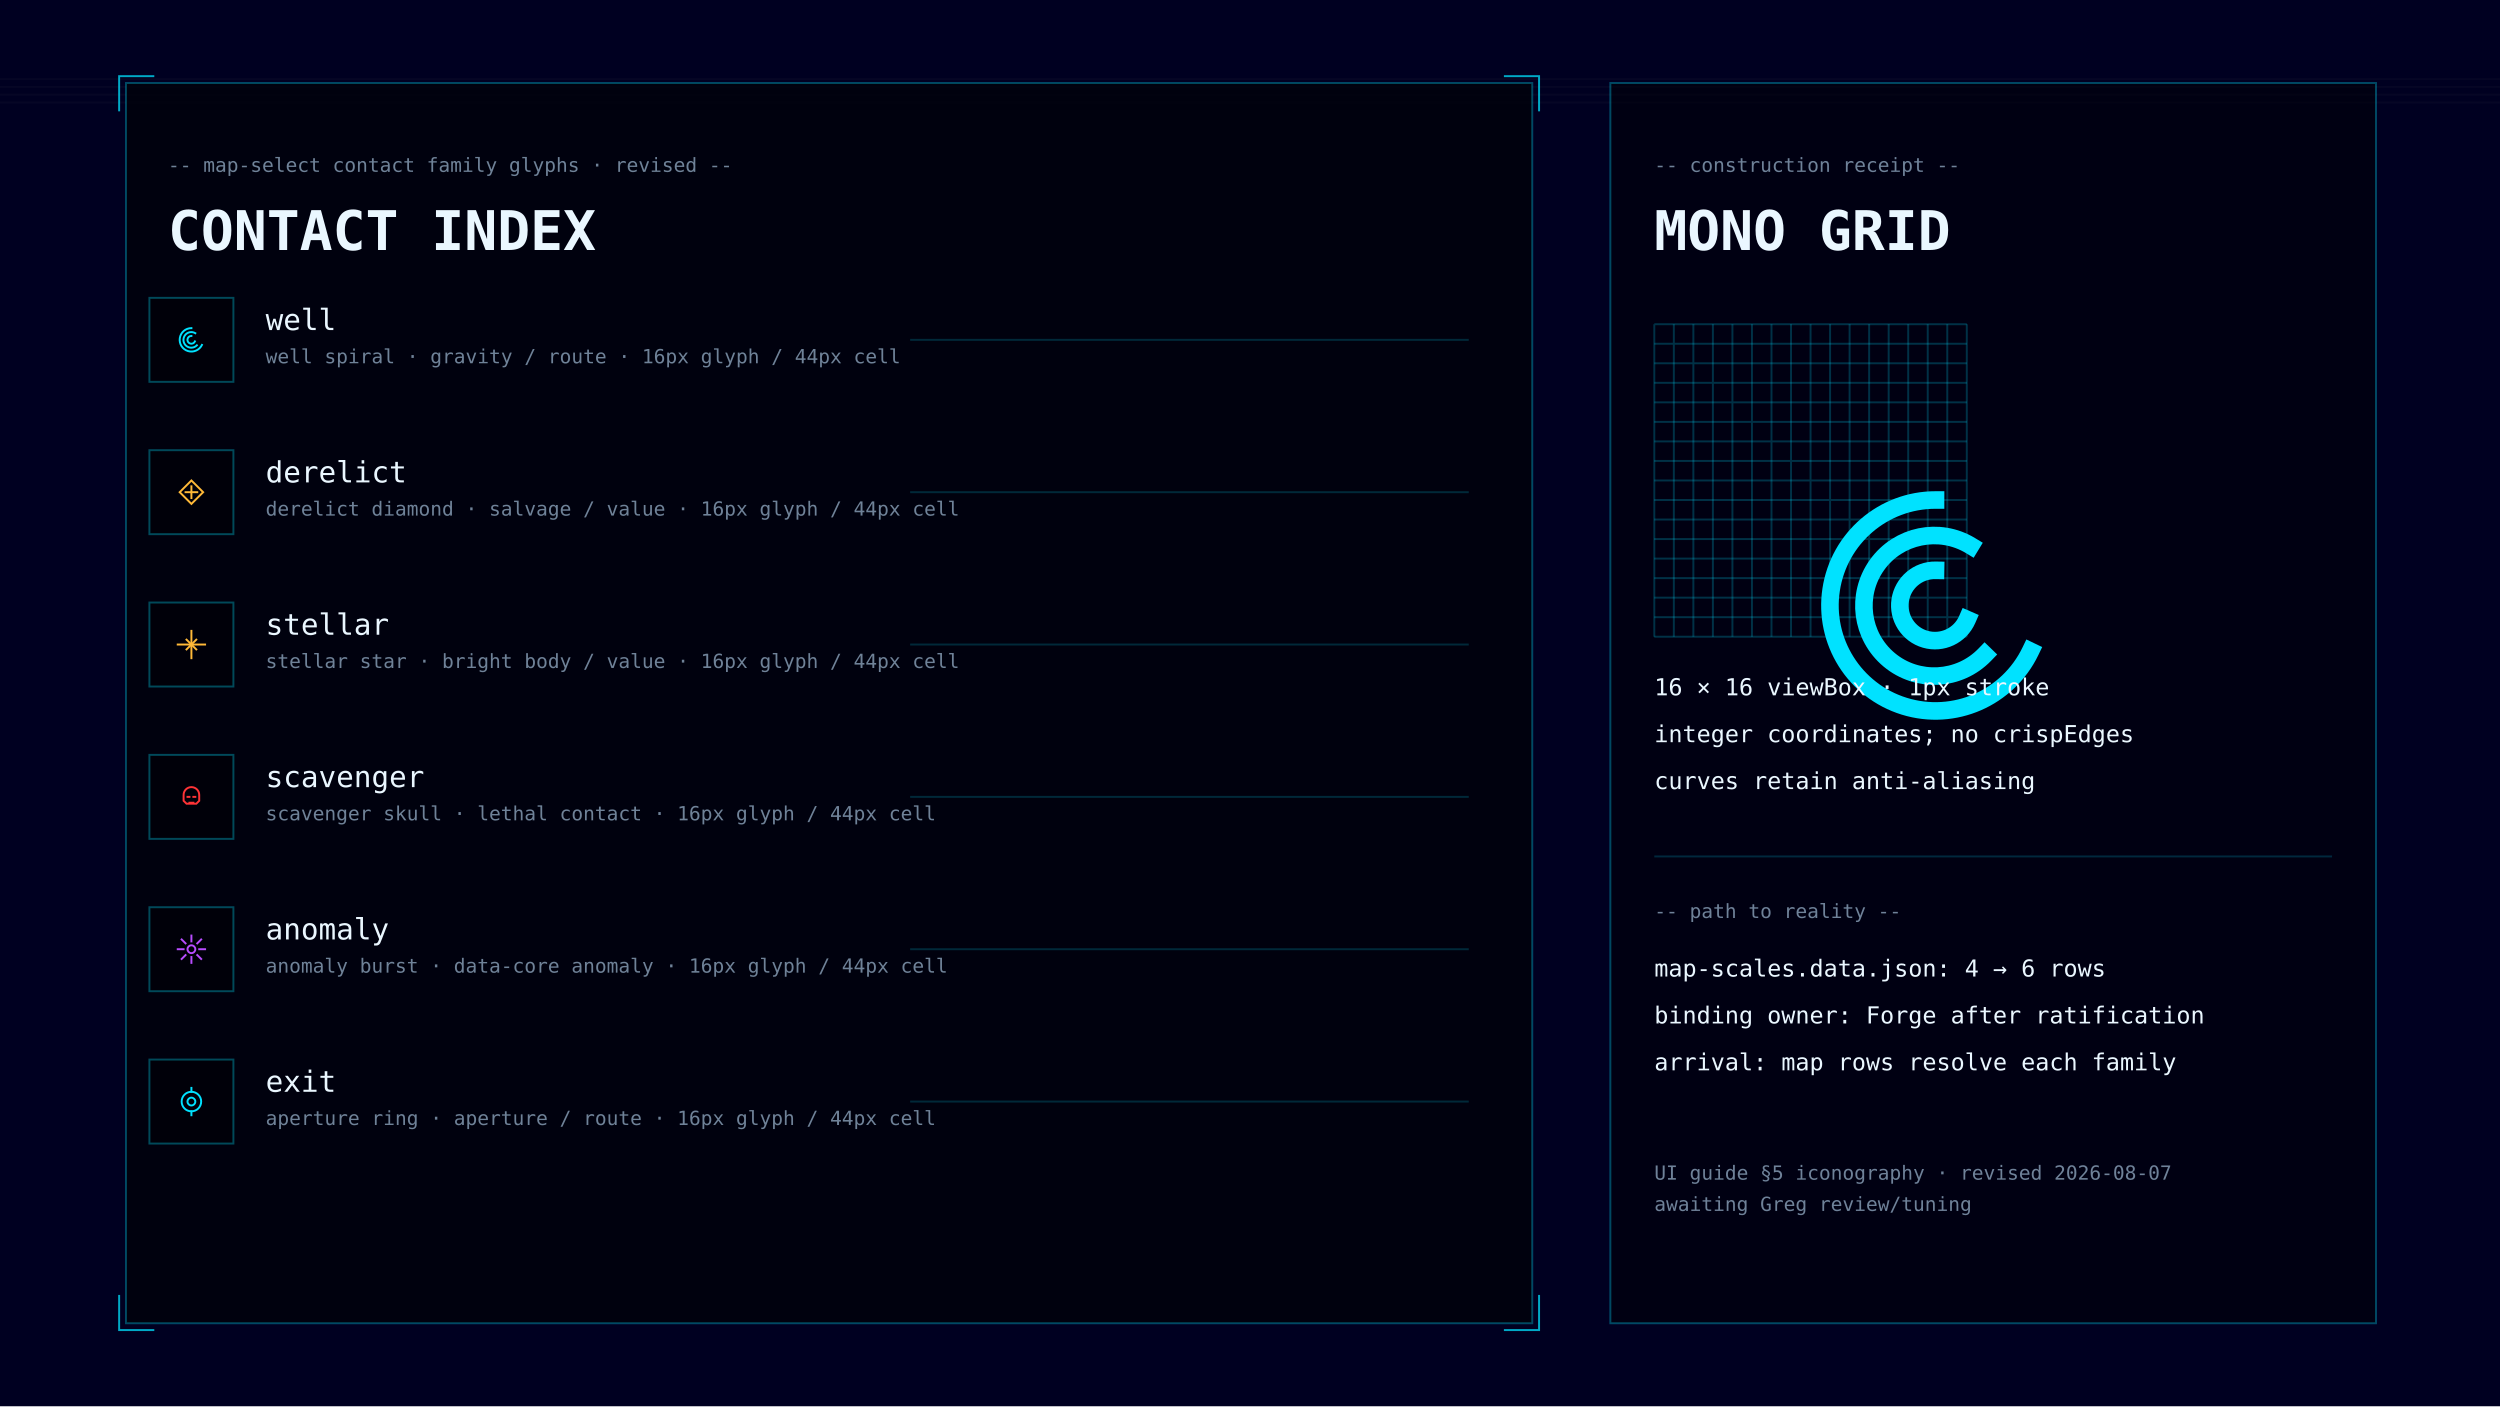
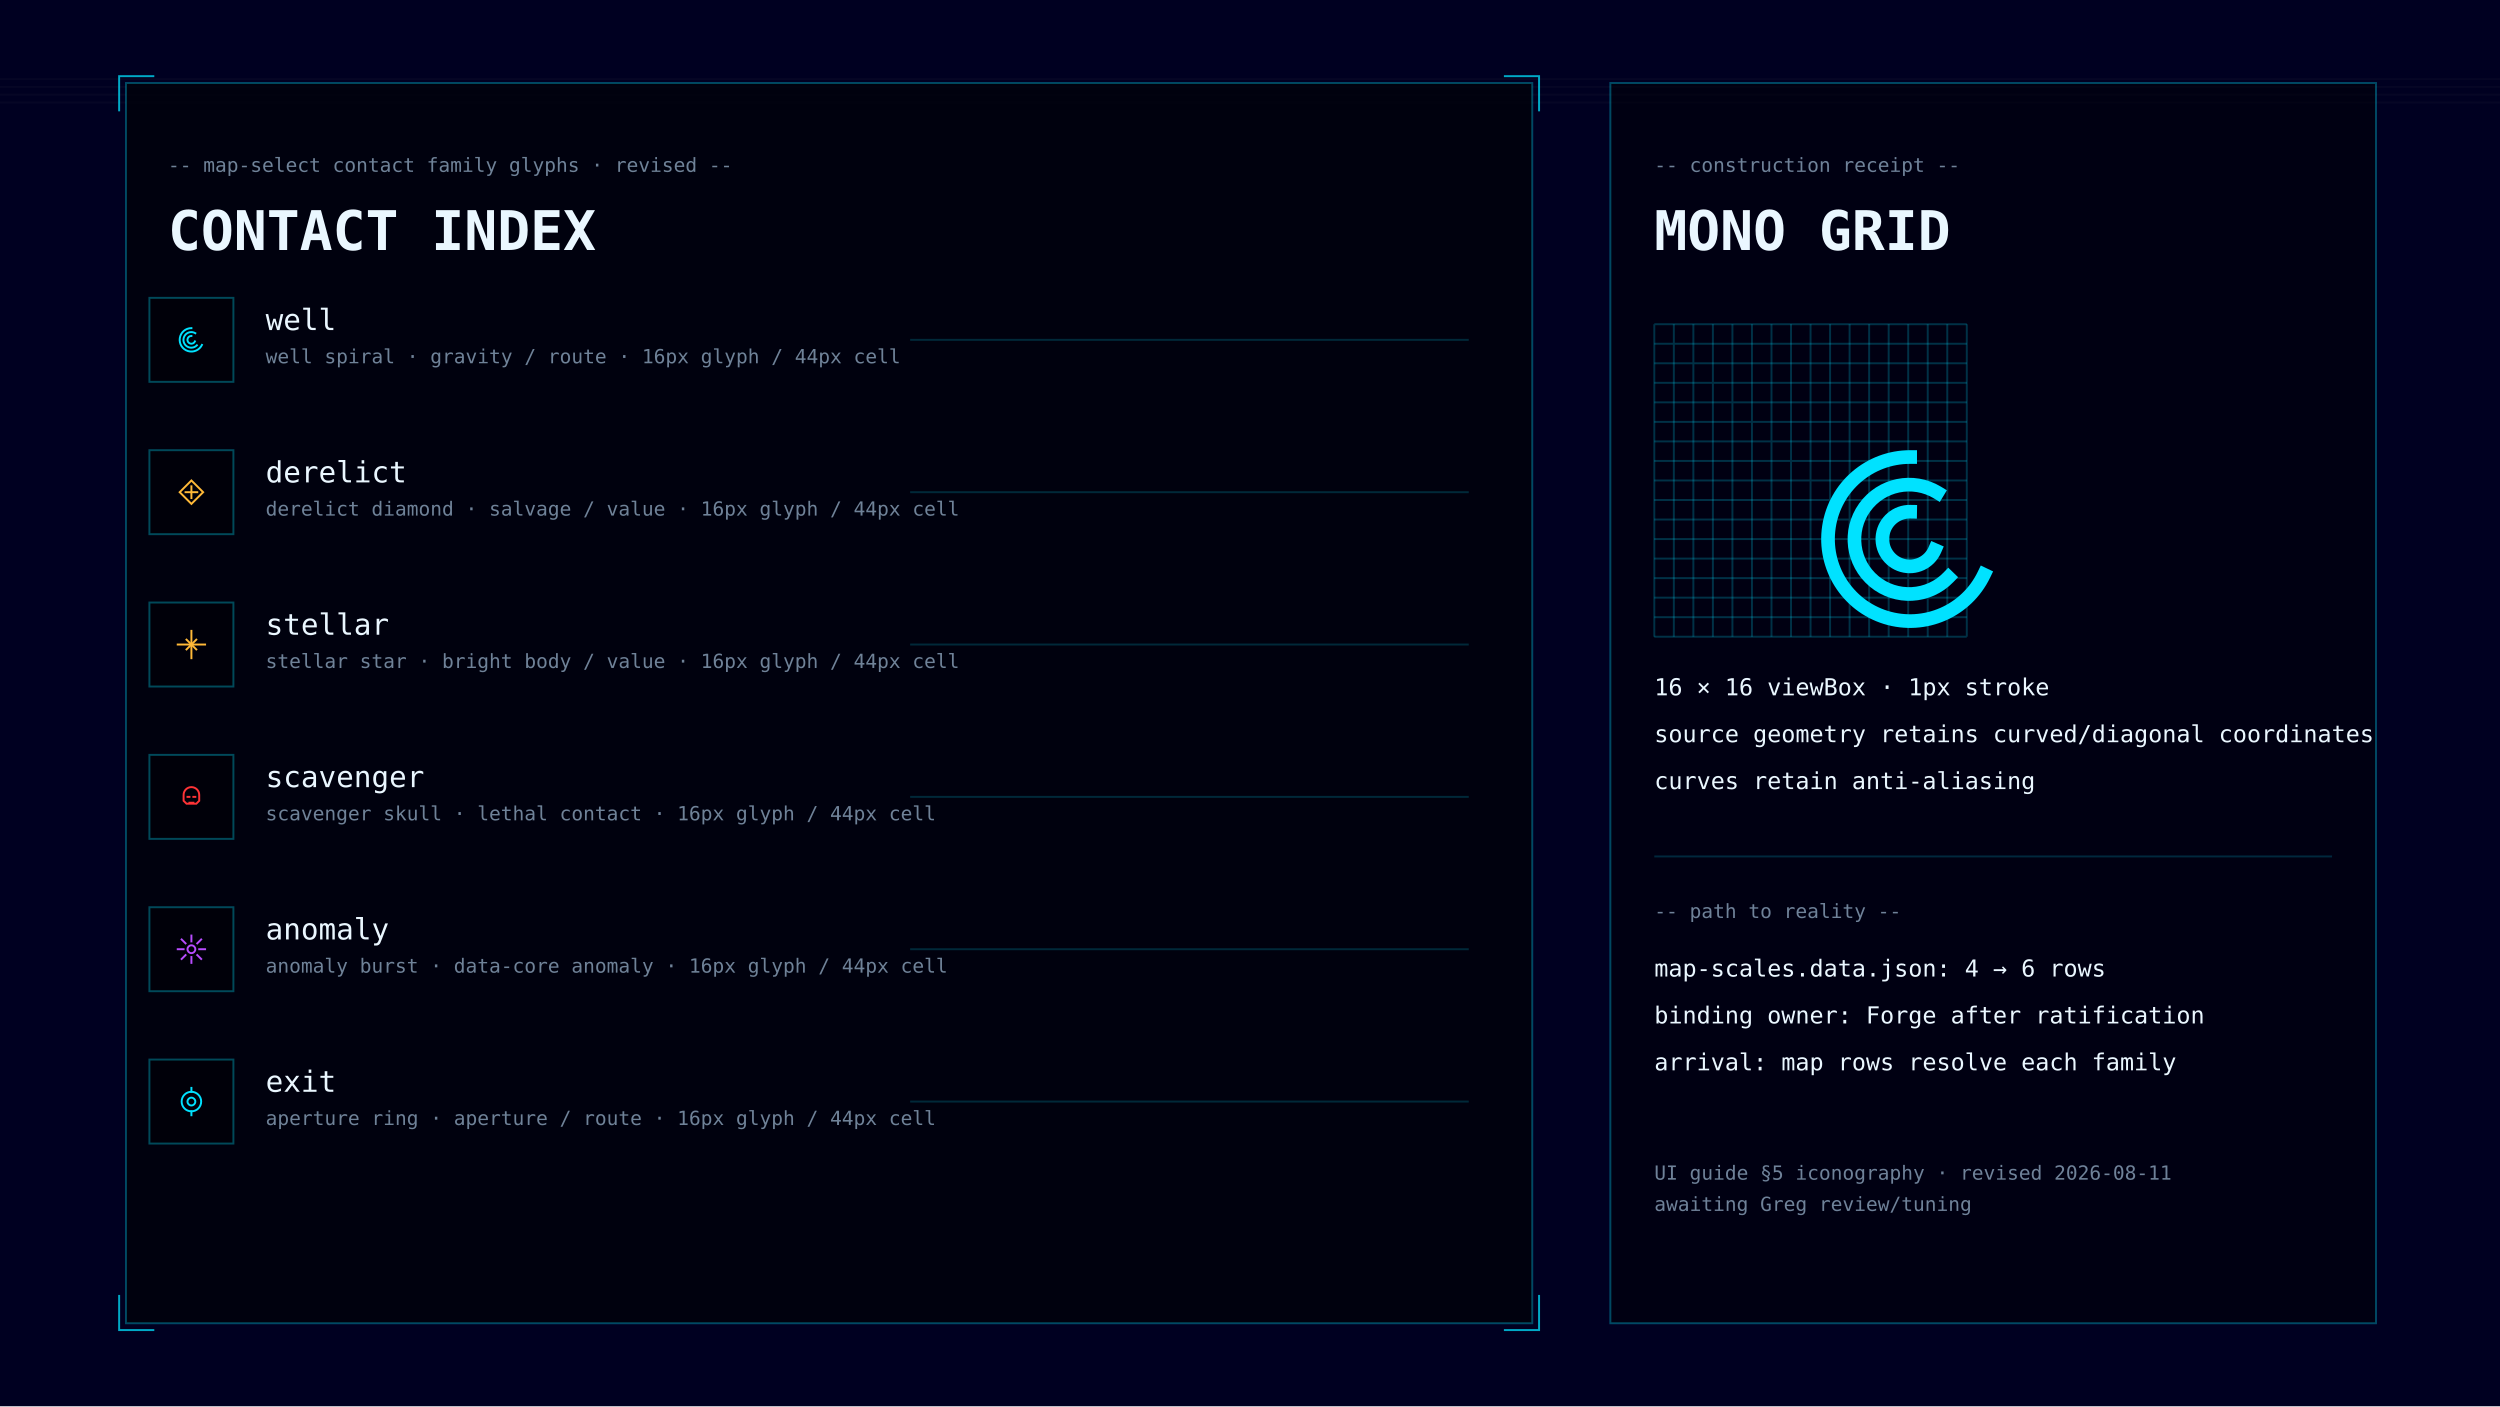
<svg xmlns="http://www.w3.org/2000/svg" width="1280" height="720" viewBox="0 0 1280 720">
  <defs>
    <g id="well-spiral" fill="none" stroke="currentColor" stroke-width="1" stroke-linecap="square" stroke-linejoin="miter">
      <path d="M8 2a6 6 0 1 0 5.4 8.6" />
      <path d="M10.8 10.8A4 4 0 1 1 10 4.6" />
      <path d="M8 6a2 2 0 1 0 1.8 2.8" />
    </g>
    <g id="derelict-diamond" fill="none" stroke="currentColor" stroke-width="1" stroke-linecap="square" stroke-linejoin="miter">
      <path d="M8 2 14 8 8 14 2 8Z" />
      <path d="M5 8h6M8 5v6" />
    </g>
    <g id="stellar-star" fill="none" stroke="currentColor" stroke-width="1" stroke-linecap="square" stroke-linejoin="miter">
      <path d="M8 1v14M1 8h14" />
      <path d="M5.5 5.5 10.5 10.5M10.5 5.5 5.5 10.5" />
    </g>
    <g id="scavenger-skull" fill="none" stroke="currentColor" stroke-width="1" stroke-linecap="square" stroke-linejoin="miter">
      <path d="M4 7a4 4 0 0 1 8 0v3l-1.5 1.5H5.5L4 10Z" />
      <path d="M6 8h1M9 8h1" />
      <path d="M7 11h2" />
    </g>
    <g id="anomaly-burst" fill="none" stroke="currentColor" stroke-width="1" stroke-linecap="square" stroke-linejoin="miter">
      <path d="M8 1v3M8 12v3M1 8h3M12 8h3" />
      <path d="M3 3l2 2m6 6 2 2m0-10-2 2m-6 6-2 2" />
      <circle cx="8" cy="8" r="2" />
    </g>
    <g id="aperture-ring" fill="none" stroke="currentColor" stroke-width="1" stroke-linecap="square" stroke-linejoin="miter">
      <circle cx="8" cy="8" r="5" />
      <circle cx="8" cy="8" r="2" />
      <path d="M8 1v2M8 13v2" />
    </g>
    <style>.heading{font-family:monospace;font-size:28px;font-weight:700;fill:#EAF7FF}.section,.meta{font-family:monospace;font-size:10px;fill:#9AB4CE;fill-opacity:.72}.family{font-family:monospace;font-size:15px;fill:#EAF7FF}.note{font-family:monospace;font-size:12px;fill:#EAF7FF}.hair{stroke:#00E2FF;stroke-opacity:.18;stroke-width:1}</style>
  </defs>
  <rect width="1280" height="720" fill="#000021" />
  <path d="M0 40.5H1280M0 44.5H1280M0 48.5H1280M0 52.5H1280" stroke="#FFF4DA" stroke-opacity=".025" />
  <rect x="64.5" y="42.5" width="720" height="635" fill="#00020A" fill-opacity=".78" stroke="#00E2FF" stroke-opacity=".32" />
  <path d="M61 57V39H79M770 39h18v18M61 663v18h18M770 681h18v-18" fill="none" stroke="#00E2FF" stroke-opacity=".75" />
  <text x="86" y="88" class="section">-- map-select contact family glyphs · revised --</text>
  <text x="86" y="128" class="heading">CONTACT INDEX</text>
  <g transform="translate(76 152)">
    <rect x=".5" y=".5" width="43" height="43" fill="#000008" fill-opacity=".68" stroke="#00E2FF" stroke-opacity=".32" />
    <g transform="translate(14 14)" color="#00E2FF">
      <use href="#well-spiral" />
    </g>
    <text x="60" y="17" class="family">well</text>
    <text x="60" y="34" class="meta">well spiral · gravity / route · 16px glyph / 44px cell</text>
    <path d="M390 22H676" class="hair" />
  </g>
  <g transform="translate(76 230)">
    <rect x=".5" y=".5" width="43" height="43" fill="#000008" fill-opacity=".68" stroke="#00E2FF" stroke-opacity=".32" />
    <g transform="translate(14 14)" color="#FFB938">
      <use href="#derelict-diamond" />
    </g>
    <text x="60" y="17" class="family">derelict</text>
    <text x="60" y="34" class="meta">derelict diamond · salvage / value · 16px glyph / 44px cell</text>
    <path d="M390 22H676" class="hair" />
  </g>
  <g transform="translate(76 308)">
    <rect x=".5" y=".5" width="43" height="43" fill="#000008" fill-opacity=".68" stroke="#00E2FF" stroke-opacity=".32" />
    <g transform="translate(14 14)" color="#FFB938">
      <use href="#stellar-star" />
    </g>
    <text x="60" y="17" class="family">stellar</text>
    <text x="60" y="34" class="meta">stellar star · bright body / value · 16px glyph / 44px cell</text>
    <path d="M390 22H676" class="hair" />
  </g>
  <g transform="translate(76 386)">
    <rect x=".5" y=".5" width="43" height="43" fill="#000008" fill-opacity=".68" stroke="#00E2FF" stroke-opacity=".32" />
    <g transform="translate(14 14)" color="#FF3336">
      <use href="#scavenger-skull" />
    </g>
    <text x="60" y="17" class="family">scavenger</text>
    <text x="60" y="34" class="meta">scavenger skull · lethal contact · 16px glyph / 44px cell</text>
    <path d="M390 22H676" class="hair" />
  </g>
  <g transform="translate(76 464)">
    <rect x=".5" y=".5" width="43" height="43" fill="#000008" fill-opacity=".68" stroke="#00E2FF" stroke-opacity=".32" />
    <g transform="translate(14 14)" color="#B84CFF">
      <use href="#anomaly-burst" />
    </g>
    <text x="60" y="17" class="family">anomaly</text>
    <text x="60" y="34" class="meta">anomaly burst · data-core anomaly · 16px glyph / 44px cell</text>
    <path d="M390 22H676" class="hair" />
  </g>
  <g transform="translate(76 542)">
    <rect x=".5" y=".5" width="43" height="43" fill="#000008" fill-opacity=".68" stroke="#00E2FF" stroke-opacity=".32" />
    <g transform="translate(14 14)" color="#00E2FF">
      <use href="#aperture-ring" />
    </g>
    <text x="60" y="17" class="family">exit</text>
    <text x="60" y="34" class="meta">aperture ring · aperture / route · 16px glyph / 44px cell</text>
    <path d="M390 22H676" class="hair" />
  </g>
  <rect x="824.5" y="42.5" width="392" height="635" fill="#000008" fill-opacity=".56" stroke="#00E2FF" stroke-opacity=".32" />
  <text x="847" y="88" class="section">-- construction receipt --</text>
  <text x="847" y="128" class="heading">MONO GRID</text>
  <g transform="translate(847 166)" stroke="#00E2FF" stroke-opacity=".22">
    <path d="M0 0V160M0 0H160" />
    <path d="M10 0V160M0 10H160" />
    <path d="M20 0V160M0 20H160" />
    <path d="M30 0V160M0 30H160" />
    <path d="M40 0V160M0 40H160" />
    <path d="M50 0V160M0 50H160" />
    <path d="M60 0V160M0 60H160" />
    <path d="M70 0V160M0 70H160" />
    <path d="M80 0V160M0 80H160" />
    <path d="M90 0V160M0 90H160" />
    <path d="M100 0V160M0 100H160" />
    <path d="M110 0V160M0 110H160" />
    <path d="M120 0V160M0 120H160" />
    <path d="M130 0V160M0 130H160" />
    <path d="M140 0V160M0 140H160" />
    <path d="M150 0V160M0 150H160" />
    <path d="M160 0V160M0 160H160" />
  </g>
-   <g transform="translate(919 238) scale(9)" color="#00E2FF">
+   <g transform="translate(922 220) scale(7)" color="#00E2FF">
    <use href="#well-spiral" />
  </g>
  <text x="847" y="356" class="note">16 × 16 viewBox · 1px stroke</text>
-   <text x="847" y="380" class="note">integer coordinates; no crispEdges</text>
+   <text x="847" y="380" class="note">source geometry retains curved/diagonal coordinates</text>
  <text x="847" y="404" class="note">curves retain anti-aliasing</text>
  <path d="M847 438.5H1194" class="hair" />
  <text x="847" y="470" class="section">-- path to reality --</text>
  <text x="847" y="500" class="note">map-scales.data.json: 4 → 6 rows</text>
  <text x="847" y="524" class="note">binding owner: Forge after ratification</text>
  <text x="847" y="548" class="note">arrival: map rows resolve each family</text>
-   <text x="847" y="604" class="meta">UI guide §5 iconography · revised 2026-08-07</text>
+   <text x="847" y="604" class="meta">UI guide §5 iconography · revised 2026-08-11</text>
  <text x="847" y="620" class="meta">awaiting Greg review/tuning</text>
</svg>
